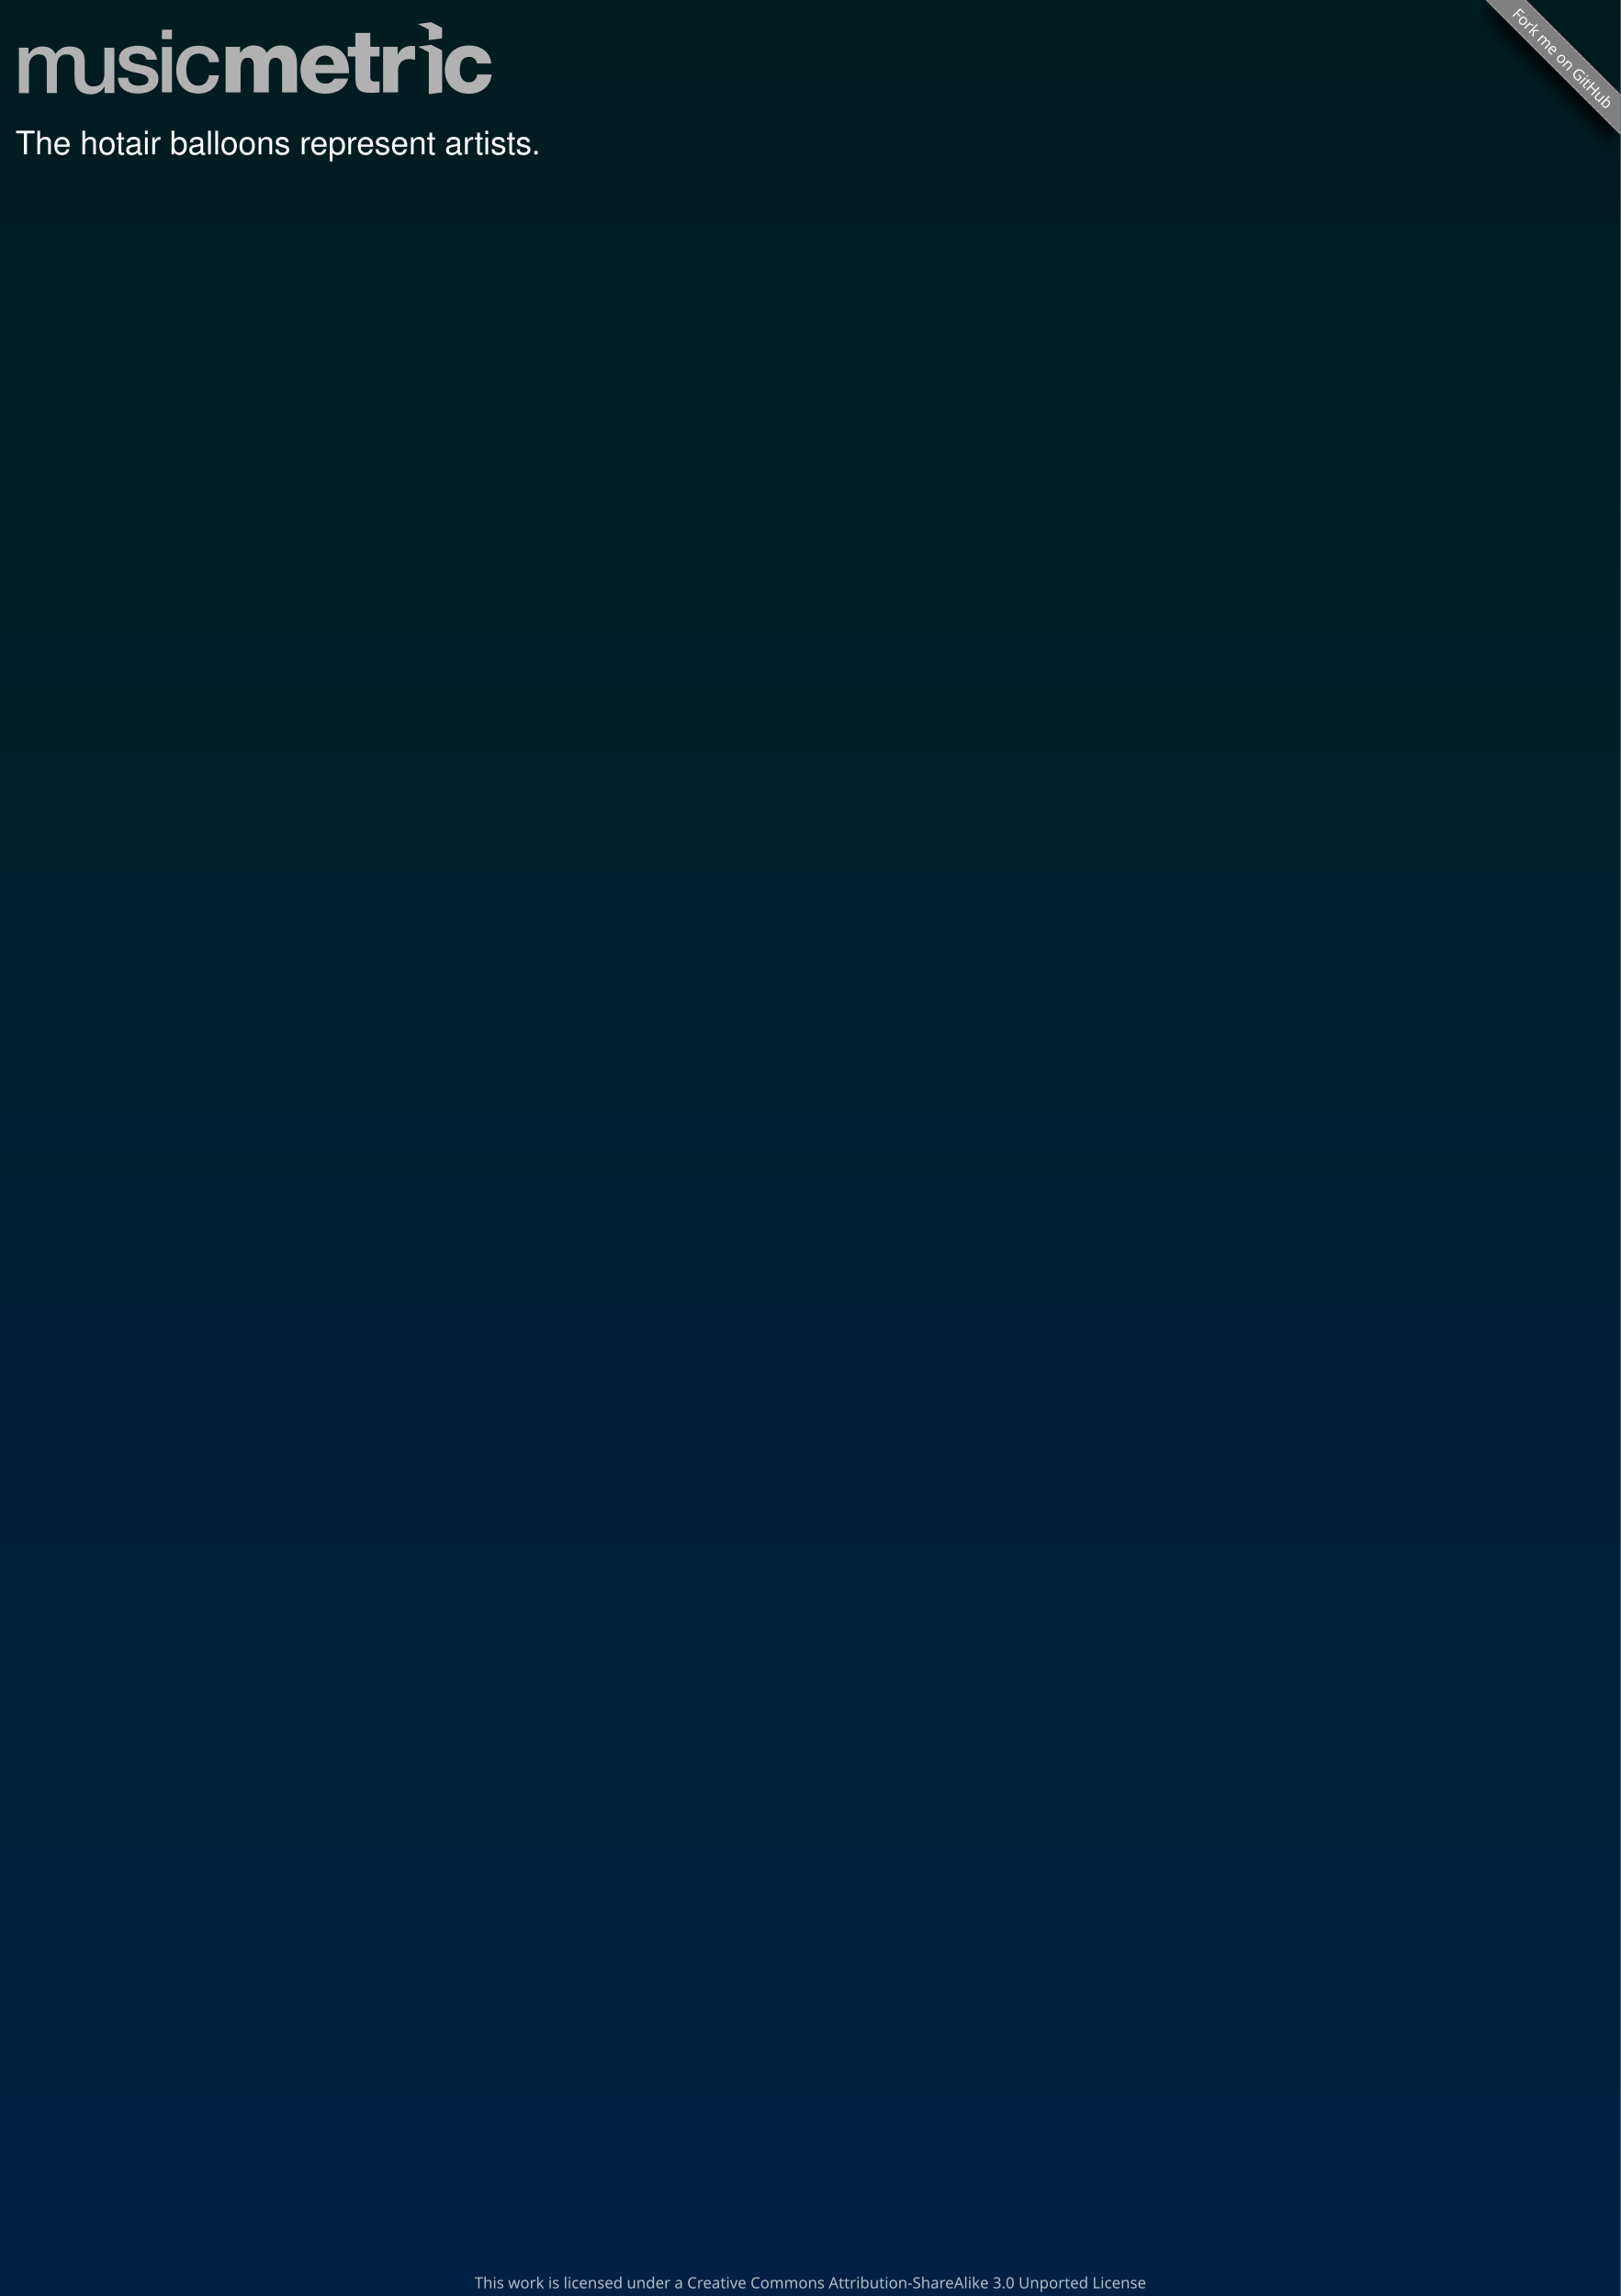
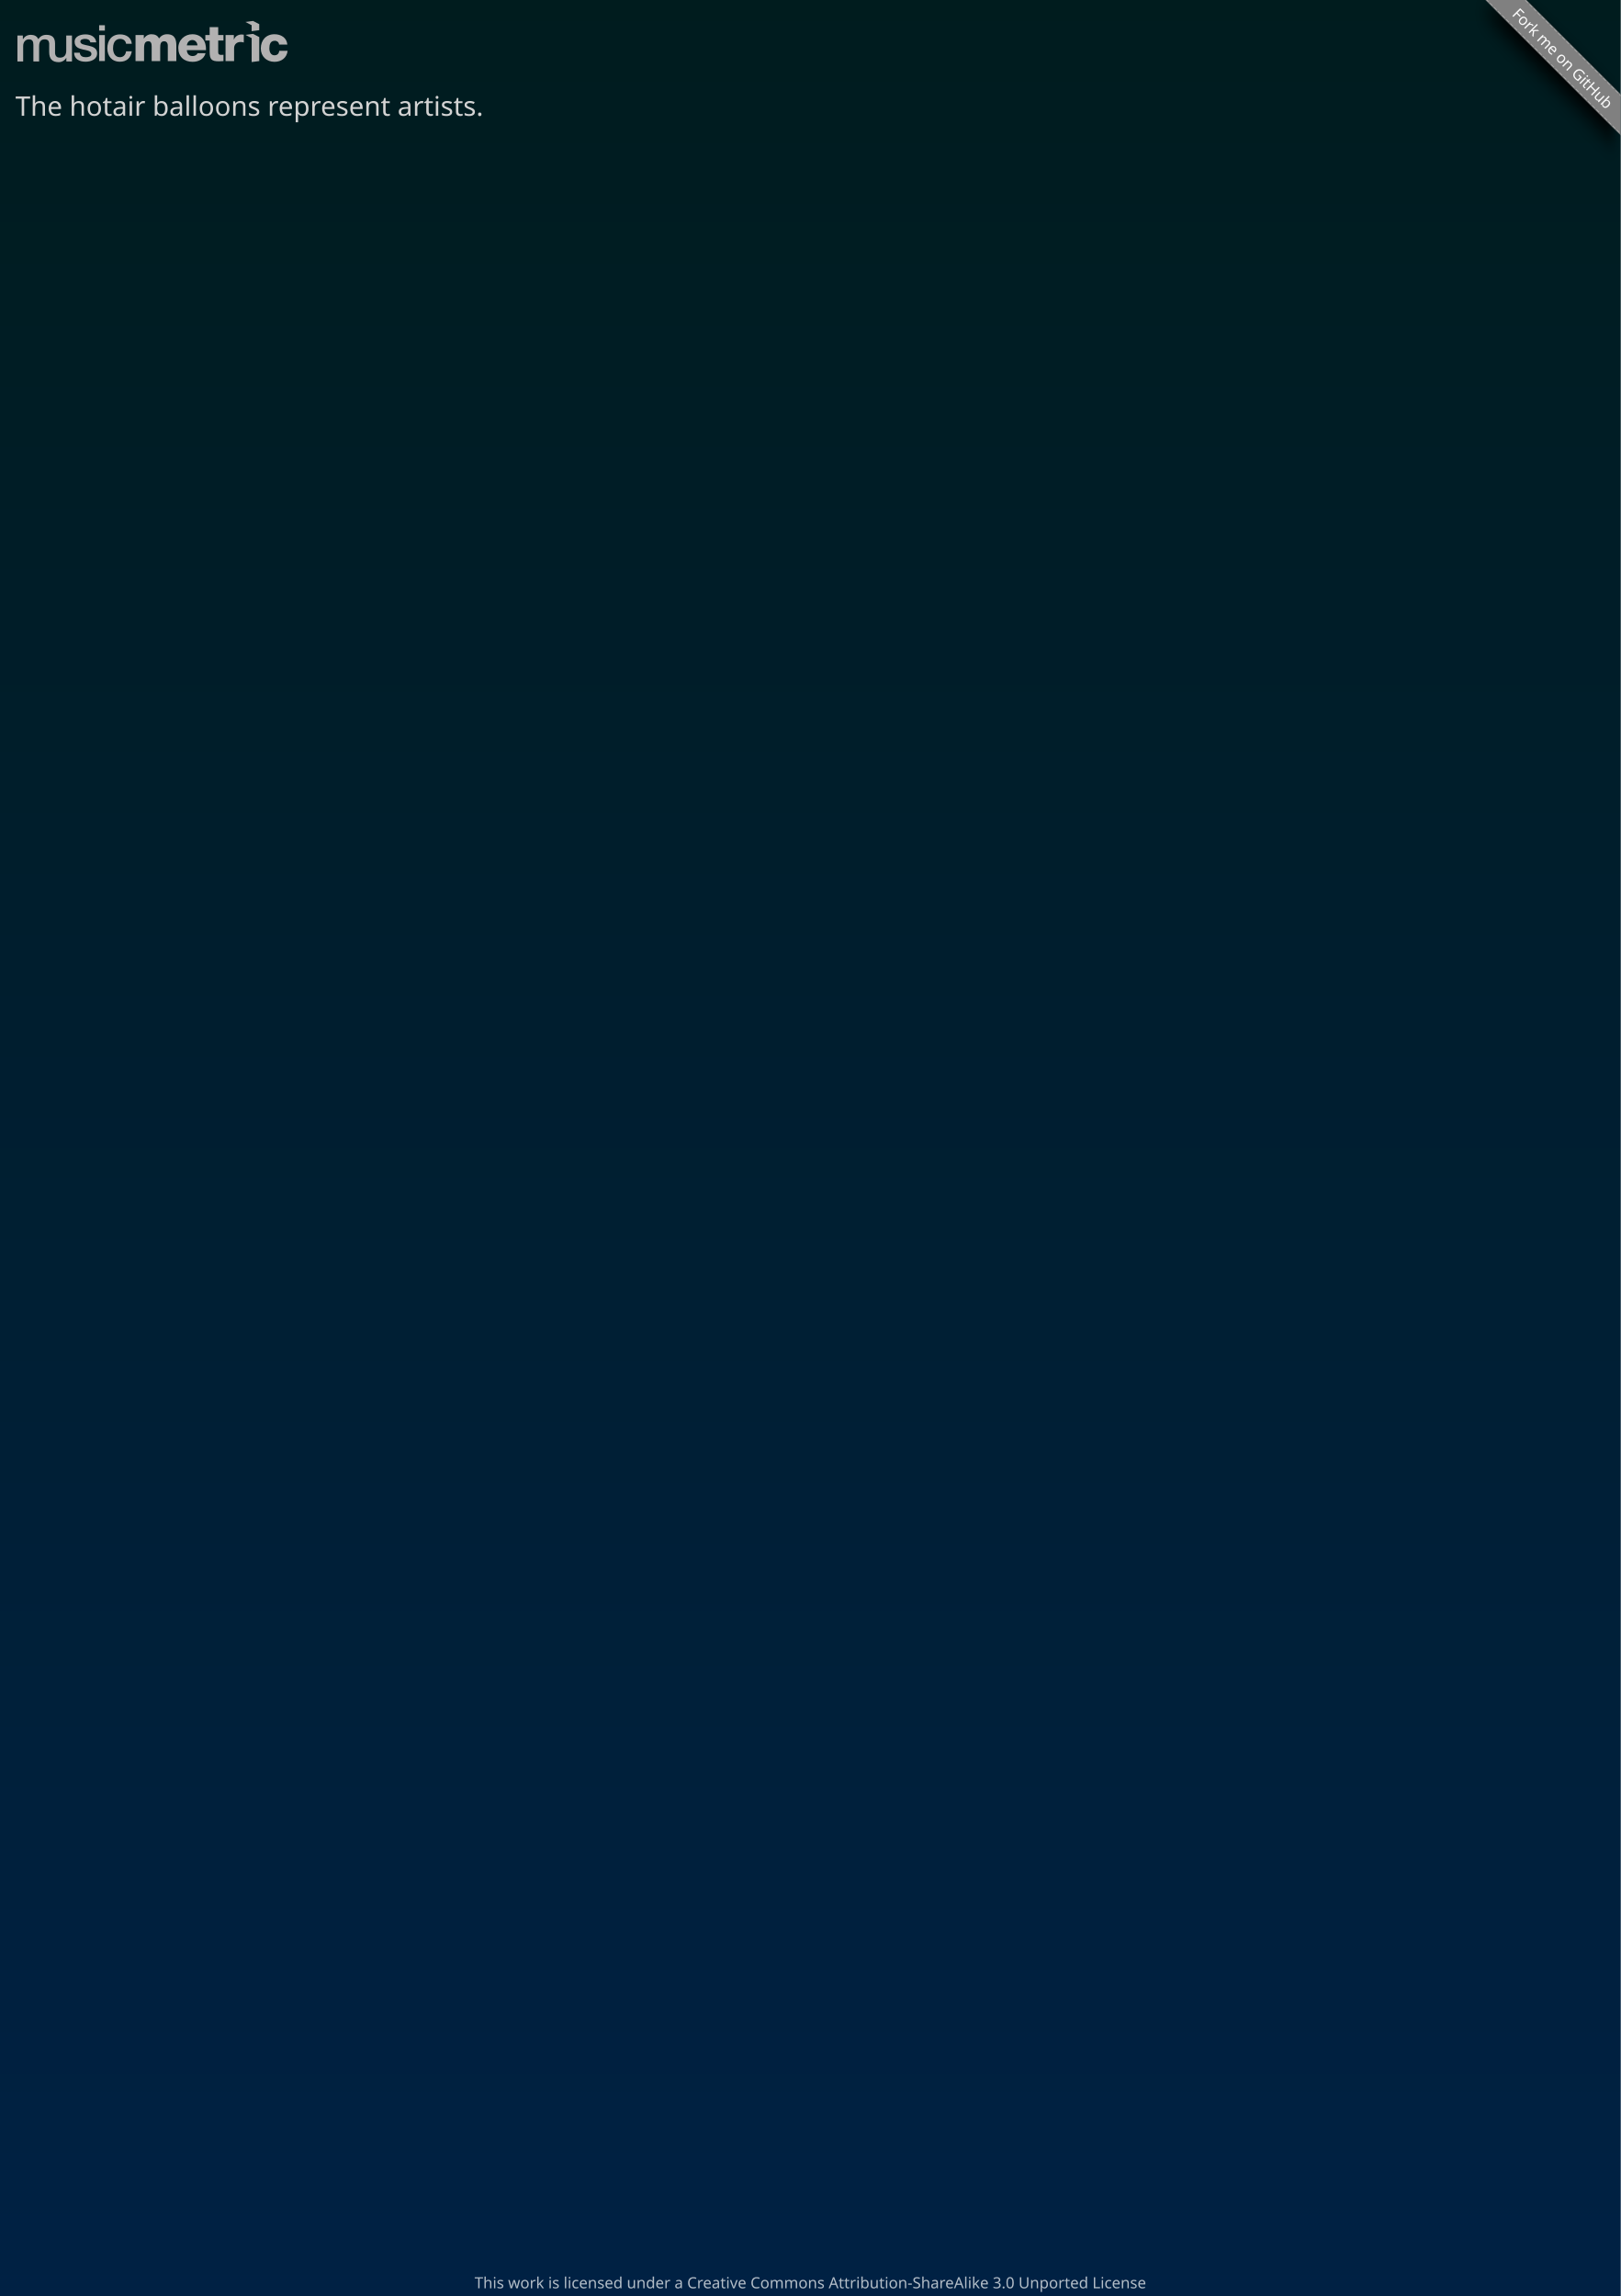
<svg xmlns="http://www.w3.org/2000/svg" xmlns:xlink="http://www.w3.org/1999/xlink" id="scene" width="420mm" height="595mm" viewBox="0 0 420 595">
  <style type="text/css">
        @font-face {
            font-family: Collegiate;
            src: url("../fonts/Collegiate.ttf");
        }
    </style>
  <defs>
    <linearGradient id="bg-grad" x1="0" y1="0" x2="0" y2="100%">
      <stop offset="0" style="stop-color: #001C1E; stop-opacity: 1" />
      <stop offset="100%" style="stop-color: #002144; stop-opacity: 1" />
    </linearGradient>
    <symbol id="balloon" overflow="visible">
      <path id="balloon_path" transform="translate(-75, -70)" d="M110.345,28.431C96.876,13.409,75.112,15.188,72.703,15.136c0,0-21.93-1.554-35.57,11.913                      c-13.641,13.469-7.425,32.118-1.727,41.788c2.945,4.995,10.704,14.09,16.761,22.21c5.663,7.588,9.744,15.689,9.744,15.689                      l0.777,4.921h1.298l2.062,10.373h-2.123c-0.213,0-0.387,0.309-0.387,0.692c0,0.383,0.173,0.693,0.387,0.693h1.637                      c-0.202,0.35-0.32,0.753-0.32,1.186v5.673c0,1.311,1.063,2.375,2.375,2.375h9.894c1.313,0,2.374-1.064,2.374-2.375v-5.673                      c0-0.433-0.117-0.836-0.32-1.186h1.263c0.215,0,0.388-0.311,0.388-0.693c0-0.384-0.173-0.692-0.388-0.692h-1.53l2.063-10.373h1.531                      l0.777-4.748l9.264-15.722l17.414-22.524C110.345,68.663,126.034,45.933,110.345,28.431z M77.42,111.657l-1.123,10.373h-7.056                      l-1.126-10.373H77.42z M64.676,111.657h2.749l1.125,10.373h-1.812L64.676,111.657z M78.605,122.03h-1.618l1.125-10.373h2.556                      L78.605,122.03z" />
    </symbol>
    <symbol id="mmlogo">
-       <path id="mmlogo_path" transform="scale(0.7)" d="m 170.786,16.36 c -0.034,-1.434 -1.302,-2.443 -2.704,-2.443 -3.092,0 -3.58,2.637 -3.58,4.982 0,2.181 0.943,4.427 3.288,4.427 1.921,0 2.897,-1.107 3.159,-2.898 l 5.371,0 c -0.489,4.526 -4.006,7.132 -8.499,7.132 -5.076,0 -8.856,-3.483 -8.856,-8.661 0,-5.373 3.418,-9.216 8.856,-9.216 4.202,0 7.948,2.216 8.335,6.677 l -5.37,0 z m -16.836,-6.919 -4.927,0.664 4.014,2.087 -0.006,15.522 4.932,-0.662 0.002,-15.524 -4.015,-2.087 z m -0.012,-8.368 -4.927,0.661 4.015,2.088 -0.01,3.891 4.929,-0.662 0.008,-3.891 -4.015,-2.087 z m -17.816,9.098 5.376,0 0,2.964 0.061,0 c 0.813,-2.15 2.705,-3.289 5.08,-3.289 0.424,0 0.881,0.032 1.302,0.133 l 0,5.046 c -0.715,-0.196 -1.365,-0.326 -2.113,-0.326 -2.738,0 -4.169,1.886 -4.169,4.004 l 0,8.368 -5.537,0 0,-16.9 z m -1.335,3.583 -3.42,0 0,7.683 c 0,1.335 0.785,1.628 1.985,1.628 0.459,0 0.946,-0.064 1.435,-0.064 l 0,4.07 c -1.01,0.032 -2.019,0.161 -3.029,0.161 -4.722,0 -5.924,-1.365 -5.924,-5.957 l 0,-7.521 -2.804,0 0,-3.583 2.804,0 0,-5.113 5.533,0 0,5.113 3.42,0 0,3.583 z m -23.738,6.22 c 0.098,2.312 1.431,3.842 3.777,3.842 1.336,0 2.638,-0.618 3.159,-1.855 l 5.175,-0.003 c -1.009,3.909 -4.623,5.602 -8.398,5.602 -5.503,0 -9.249,-3.32 -9.249,-8.989 0,-5.175 4.138,-8.886 9.118,-8.888 6.057,0.002 9.084,4.557 8.823,10.291 l -12.405,0 z m 6.871,-3.095 c -0.098,-1.888 -1.431,-3.45 -3.289,-3.45 -1.955,0 -3.257,1.398 -3.582,3.45 l 6.871,0 z m -40.116,-6.708 5.372,0 0,2.313 0.066,0 c 1.008,-1.692 2.801,-2.801 4.85,-2.801 2.118,0 4.006,0.683 4.919,2.738 1.332,-1.793 2.993,-2.738 5.274,-2.738 5.37,0 5.957,4.071 5.957,7.295 l 0,10.093 -5.534,0 0,-9.932 c 0,-1.823 -0.881,-2.899 -2.312,-2.899 -2.375,0 -2.607,1.827 -2.607,4.559 l 0,8.272 -5.533,0 0,-9.604 c 0,-1.988 -0.587,-3.227 -2.083,-3.227 -1.986,0 -2.833,1.142 -2.833,4.593 l 0,8.238 -5.536,0 0,-16.9 z m -44.887,0.349 0,9.747 c 0,2.602 -1.041,4.582 -4.124,4.582 -1.693,0 -2.809,-0.76 -3.125,-2.752 l 0,-6.38 c 0,-4.093 -2.078,-5.652 -5.62,-5.652 -2.437,0 -4.031,1.073 -5.265,2.795 -0.746,-1.919 -2.665,-2.795 -4.712,-2.795 -2.662,0 -4.061,1.138 -5.168,2.795 l -0.096,0 0,-2.34 -3.509,0 0,16.799 3.706,0 0,-9.977 c 0,-2.793 1.753,-4.352 3.671,-4.352 2.241,0 2.957,1.236 2.957,3.542 l 0,10.787 3.705,0 0,-9.846 c 0,-2.827 1.071,-4.483 3.573,-4.483 2.09,0 2.752,0.968 2.959,2.513 l 0,5.674 c 0,4.389 1.886,6.596 6.274,6.596 1.849,0 3.865,-1.101 4.774,-2.794 l 0.068,0 0,2.34 3.639,0 0,-16.799 -3.707,0 z m 38.767,5.335 c -0.293,-2.047 -1.786,-3.15 -3.834,-3.15 -1.916,0 -4.612,1.007 -4.612,6.106 0,2.796 1.234,5.753 4.451,5.753 2.143,0 3.639,-1.431 3.995,-3.836 l 3.704,0 c -0.683,4.354 -3.377,6.76 -7.699,6.76 -5.264,0 -8.157,-3.735 -8.157,-8.677 0,-5.068 2.761,-9.033 8.285,-9.033 3.9,0 7.215,1.952 7.571,6.077 l -3.704,0 z m -17.448,-12.024 3.703,0 0,3.511 -3.703,0 0,-3.511 z m 0,6.402 3.703,0 0,16.798 -3.703,0 0,-16.798 z m -12.544,11.409 c 0.195,2.14 1.82,2.924 3.802,2.924 1.398,0 3.834,-0.294 3.734,-2.212 -0.097,-1.948 -2.793,-2.178 -5.49,-2.793 -2.729,-0.586 -5.394,-1.558 -5.394,-4.973 0,-3.673 3.964,-4.81 7.018,-4.81 3.444,0 6.565,1.43 7.02,5.168 l -3.867,0 c -0.325,-1.755 -1.787,-2.241 -3.411,-2.241 -1.075,0 -3.054,0.259 -3.054,1.721 0,1.819 2.728,2.079 5.458,2.699 2.697,0.616 5.427,1.592 5.427,4.904 0,3.997 -4.031,5.459 -7.506,5.459 -4.226,0 -7.378,-1.885 -7.443,-5.846 l 3.706,0 z" />
+       <path id="mmlogo_path" transform="scale(0.4)" d="m 170.786,16.36 c -0.034,-1.434 -1.302,-2.443 -2.704,-2.443 -3.092,0 -3.58,2.637 -3.58,4.982 0,2.181 0.943,4.427 3.288,4.427 1.921,0 2.897,-1.107 3.159,-2.898 l 5.371,0 c -0.489,4.526 -4.006,7.132 -8.499,7.132 -5.076,0 -8.856,-3.483 -8.856,-8.661 0,-5.373 3.418,-9.216 8.856,-9.216 4.202,0 7.948,2.216 8.335,6.677 l -5.37,0 z m -16.836,-6.919 -4.927,0.664 4.014,2.087 -0.006,15.522 4.932,-0.662 0.002,-15.524 -4.015,-2.087 z m -0.012,-8.368 -4.927,0.661 4.015,2.088 -0.01,3.891 4.929,-0.662 0.008,-3.891 -4.015,-2.087 z m -17.816,9.098 5.376,0 0,2.964 0.061,0 c 0.813,-2.15 2.705,-3.289 5.08,-3.289 0.424,0 0.881,0.032 1.302,0.133 l 0,5.046 c -0.715,-0.196 -1.365,-0.326 -2.113,-0.326 -2.738,0 -4.169,1.886 -4.169,4.004 l 0,8.368 -5.537,0 0,-16.9 z m -1.335,3.583 -3.42,0 0,7.683 c 0,1.335 0.785,1.628 1.985,1.628 0.459,0 0.946,-0.064 1.435,-0.064 l 0,4.07 c -1.01,0.032 -2.019,0.161 -3.029,0.161 -4.722,0 -5.924,-1.365 -5.924,-5.957 l 0,-7.521 -2.804,0 0,-3.583 2.804,0 0,-5.113 5.533,0 0,5.113 3.42,0 0,3.583 z m -23.738,6.22 c 0.098,2.312 1.431,3.842 3.777,3.842 1.336,0 2.638,-0.618 3.159,-1.855 l 5.175,-0.003 c -1.009,3.909 -4.623,5.602 -8.398,5.602 -5.503,0 -9.249,-3.32 -9.249,-8.989 0,-5.175 4.138,-8.886 9.118,-8.888 6.057,0.002 9.084,4.557 8.823,10.291 l -12.405,0 z m 6.871,-3.095 c -0.098,-1.888 -1.431,-3.45 -3.289,-3.45 -1.955,0 -3.257,1.398 -3.582,3.45 l 6.871,0 z m -40.116,-6.708 5.372,0 0,2.313 0.066,0 c 1.008,-1.692 2.801,-2.801 4.85,-2.801 2.118,0 4.006,0.683 4.919,2.738 1.332,-1.793 2.993,-2.738 5.274,-2.738 5.37,0 5.957,4.071 5.957,7.295 l 0,10.093 -5.534,0 0,-9.932 c 0,-1.823 -0.881,-2.899 -2.312,-2.899 -2.375,0 -2.607,1.827 -2.607,4.559 l 0,8.272 -5.533,0 0,-9.604 c 0,-1.988 -0.587,-3.227 -2.083,-3.227 -1.986,0 -2.833,1.142 -2.833,4.593 l 0,8.238 -5.536,0 0,-16.9 z m -44.887,0.349 0,9.747 c 0,2.602 -1.041,4.582 -4.124,4.582 -1.693,0 -2.809,-0.76 -3.125,-2.752 l 0,-6.38 c 0,-4.093 -2.078,-5.652 -5.62,-5.652 -2.437,0 -4.031,1.073 -5.265,2.795 -0.746,-1.919 -2.665,-2.795 -4.712,-2.795 -2.662,0 -4.061,1.138 -5.168,2.795 l -0.096,0 0,-2.34 -3.509,0 0,16.799 3.706,0 0,-9.977 c 0,-2.793 1.753,-4.352 3.671,-4.352 2.241,0 2.957,1.236 2.957,3.542 l 0,10.787 3.705,0 0,-9.846 c 0,-2.827 1.071,-4.483 3.573,-4.483 2.09,0 2.752,0.968 2.959,2.513 l 0,5.674 c 0,4.389 1.886,6.596 6.274,6.596 1.849,0 3.865,-1.101 4.774,-2.794 l 0.068,0 0,2.34 3.639,0 0,-16.799 -3.707,0 z m 38.767,5.335 c -0.293,-2.047 -1.786,-3.15 -3.834,-3.15 -1.916,0 -4.612,1.007 -4.612,6.106 0,2.796 1.234,5.753 4.451,5.753 2.143,0 3.639,-1.431 3.995,-3.836 l 3.704,0 c -0.683,4.354 -3.377,6.76 -7.699,6.76 -5.264,0 -8.157,-3.735 -8.157,-8.677 0,-5.068 2.761,-9.033 8.285,-9.033 3.9,0 7.215,1.952 7.571,6.077 l -3.704,0 z m -17.448,-12.024 3.703,0 0,3.511 -3.703,0 0,-3.511 z m 0,6.402 3.703,0 0,16.798 -3.703,0 0,-16.798 z m -12.544,11.409 c 0.195,2.14 1.82,2.924 3.802,2.924 1.398,0 3.834,-0.294 3.734,-2.212 -0.097,-1.948 -2.793,-2.178 -5.49,-2.793 -2.729,-0.586 -5.394,-1.558 -5.394,-4.973 0,-3.673 3.964,-4.81 7.018,-4.81 3.444,0 6.565,1.43 7.02,5.168 l -3.867,0 c -0.325,-1.755 -1.787,-2.241 -3.411,-2.241 -1.075,0 -3.054,0.259 -3.054,1.721 0,1.819 2.728,2.079 5.458,2.699 2.697,0.616 5.427,1.592 5.427,4.904 0,3.997 -4.031,5.459 -7.506,5.459 -4.226,0 -7.378,-1.885 -7.443,-5.846 l 3.706,0 z" />
    </symbol>
    <filter id="dropshadow" height="130%">
      <feOffset dx="0" dy="5" in="SourceAlpha" result="offset" />
      <feGaussianBlur result="blurred" in="offset" stdDeviation="6.42 2.68" />
      <feBlend in="SourceGraphic" in2="blurred" mode="normal" />
    </filter>
    <clipPath id="ribbonClip">
      <rect id="ribbonClipRect" x="0" y="0" width="90" height="90" style="stroke: red; fill: none; stroke-width: 0.5px" />
    </clipPath>
    <symbol id="github-ribbon">
      <g style="clip-path: url(#ribbonClip)">
        <g transform="translate(25, -13) rotate(45, 0, 7.5)">
          <rect x="0" y="0" width="100" height="15" style="fill: grey;" filter="url(#dropshadow)" />
          <line x1="0" y1="0.5" x2="100" y2="0.5" opacity="0.4" style="fill: none; stroke: white; stroke-width: 0.3; stroke-dasharray: 2, 1" />
          <line x1="0" y1="14.5" x2="100" y2="14.5" opacity="0.4" style="fill: none; stroke: white; stroke-width: 0.3; stroke-dasharray: 2, 1" />
          <text x="50" y="11" text-anchor="middle" opacity="0.95" style="letter-spacing: -0.1px; fill: white; font-size: 8; font-family: Collegiate, sans-serif;">Fork me on GitHub</text>
        </g>
      </g>
    </symbol>
  </defs>
  <rect id="background" x="0" y="0" width="420" height="595" style="fill: url(#bg-grad);" />
  <use xlink:href="#mmlogo" x="4" y="5" style="fill: #b2b1b1" />
-   <text transform="translate(4, 40) scale(0.7)" style="fill: white; font-family: helvetica">The hotair balloons represent artists.</text>
+   <text x="4" y="30" style="font-size: 7; fill: white; font-family: Collegiate, sans-serif; fill: lightgrey">The hotair balloons represent artists.</text>
  <a xlink:href="http://github.com/mattjeffery/highflyers-svg" target="_blank">
    <g transform="translate(375, 0) scale(0.5)" opacity="1.0">
      <use xlink:href="#github-ribbon" />
    </g>
  </a>
  <text x="210" y="593" text-anchor="middle" opacity="0.7" style="fill: white; font-size: 4; font-family: Collegiate, sans-serif;">
    <a style="fill: white" xlink:href="http://creativecommons.org/licenses/by-sa/3.0/" target="_blank">
      <tspan x="210">This work is licensed under a Creative Commons Attribution-ShareAlike 3.0 Unported License</tspan>
    </a>
  </text>
</svg>
